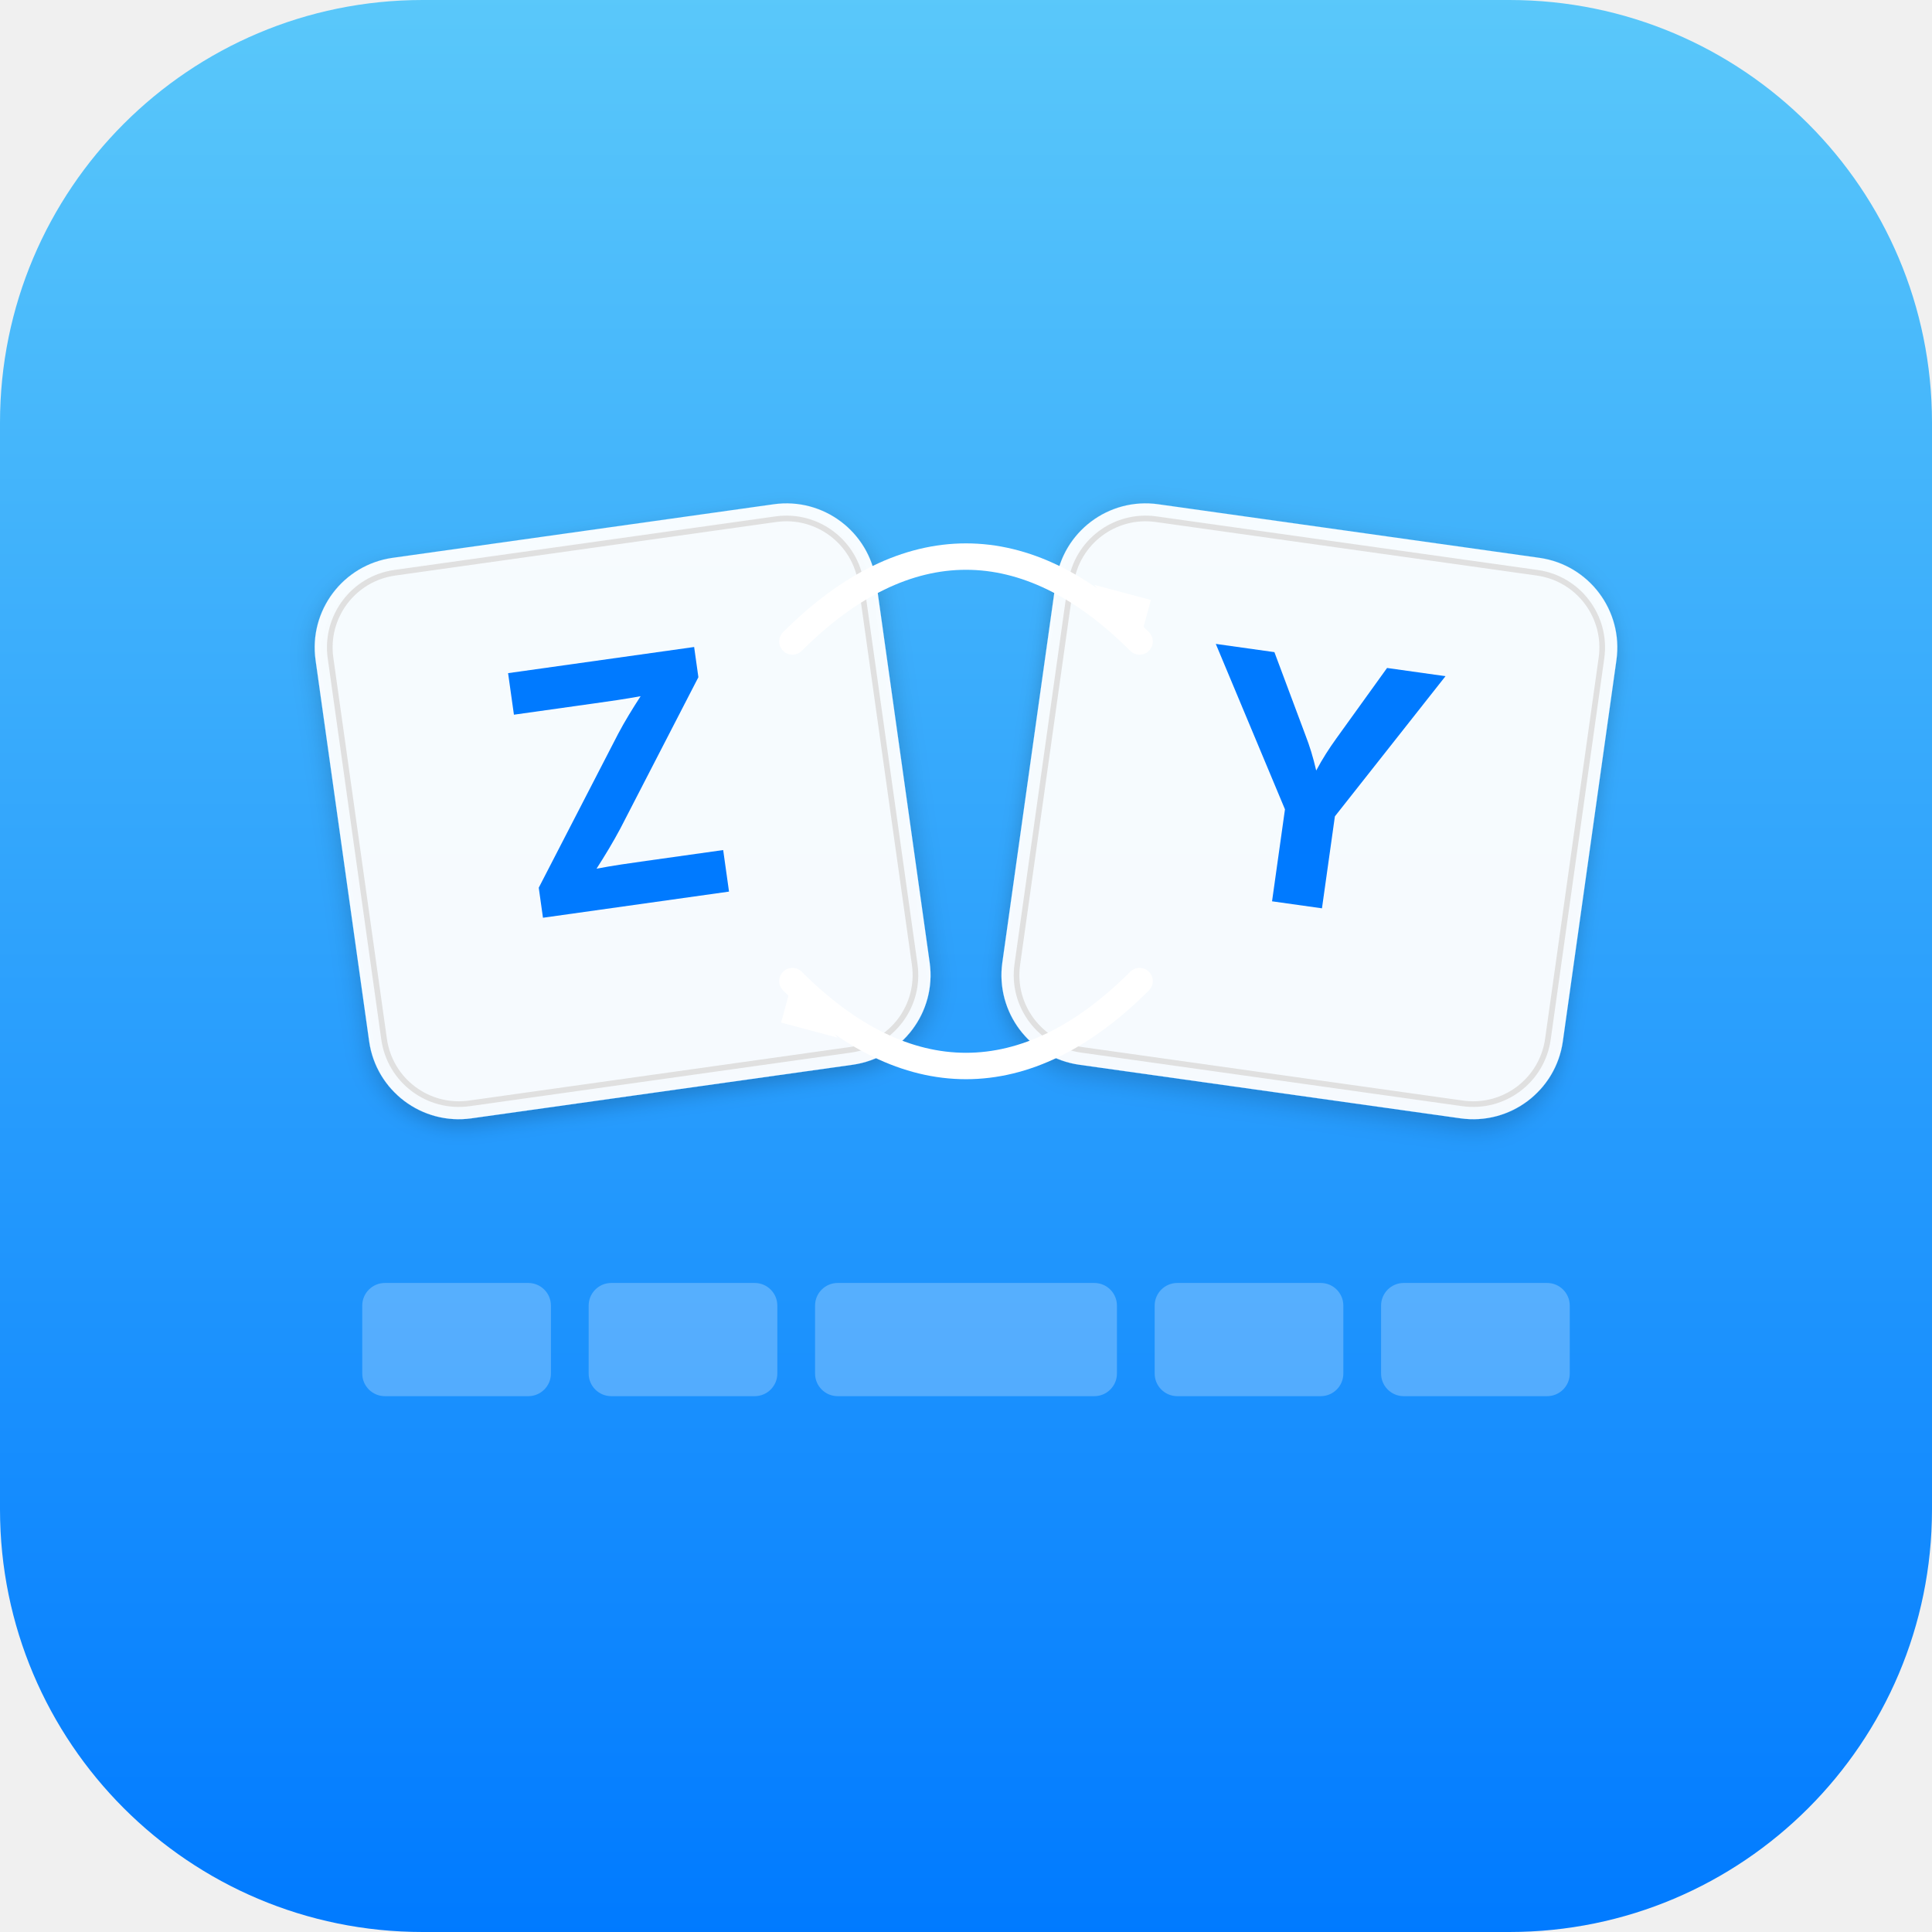
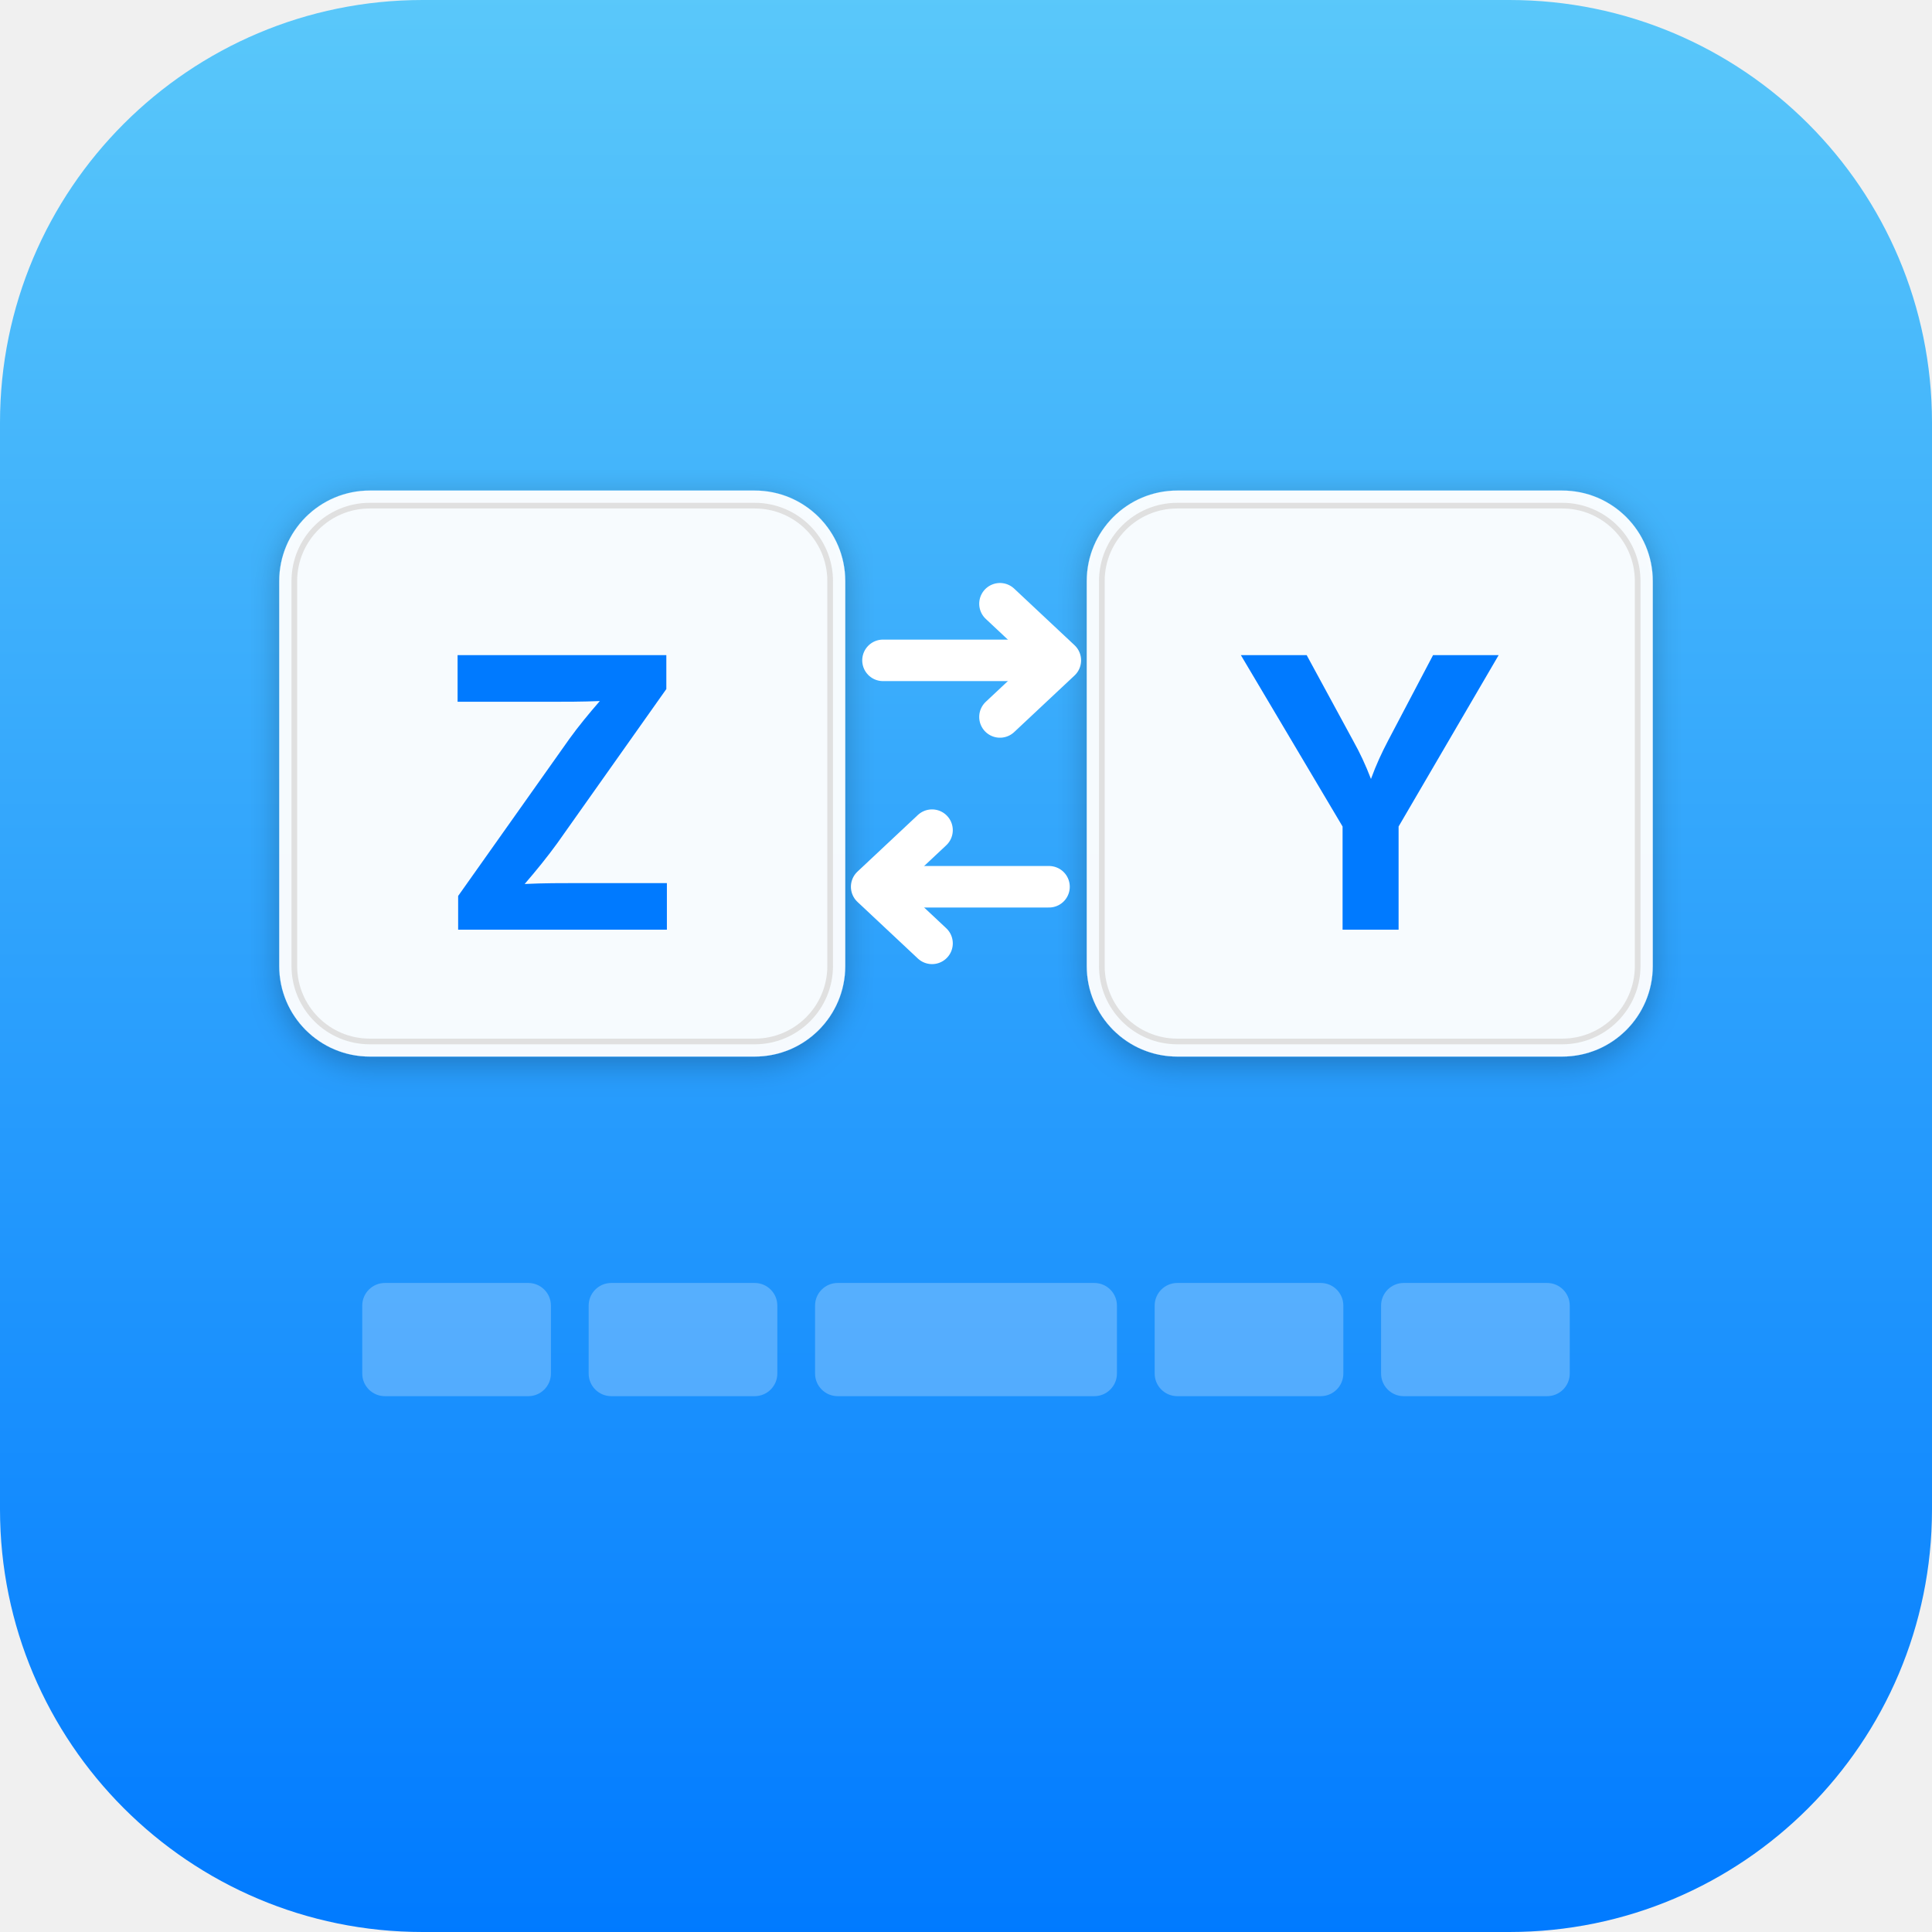
<svg xmlns="http://www.w3.org/2000/svg" viewBox="0 0 1024 1024" width="1024" height="1024">
  <defs>
    <linearGradient id="bg" x1="0" y1="0" x2="0" y2="1">
      <stop offset="0%" stop-color="#5AC8FA" />
      <stop offset="100%" stop-color="#007AFF" />
    </linearGradient>
    <filter id="keyShadow" x="-5%" y="-5%" width="110%" height="115%">
-       <feDropShadow dx="0" dy="4" stdDeviation="6" flood-color="#00000033" />
+       <feGaussianBlur in="SourceAlpha" stdDeviation="8" result="blur" />
+       <feOffset dx="0" dy="4" result="offsetBlur" />
+       <feFlood flood-color="#000000" flood-opacity="0.25" result="color" />
+       <feComposite in="color" in2="offsetBlur" operator="in" result="shadow" />
+       <feMerge>
+         <feMergeNode in="shadow" />
+         <feMergeNode in="SourceGraphic" />
+       </feMerge>
    </filter>
  </defs>
  <rect width="1024" height="1024" rx="224" fill="url(#bg)" />
-   <g transform="translate(180, 280) rotate(-8, 150, 150)" filter="url(#keyShadow)">
-     <rect width="300" height="300" rx="48" fill="#FFFFFF" opacity="0.95" />
-     <rect x="8" y="8" width="284" height="284" rx="40" fill="none" stroke="#E0E0E0" stroke-width="3" />
-     <text x="150" y="200" text-anchor="middle" font-family="-apple-system, SF Pro Rounded, Helvetica Neue, sans-serif" font-size="180" font-weight="700" fill="#007AFF">Z</text>
+   <g filter="url(#keyShadow)">
+     <rect x="148" y="260" width="300" height="300" rx="48" fill="#FFFFFF" opacity="0.95" />
+     <rect x="156" y="268" width="284" height="284" rx="40" fill="none" stroke="#E0E0E0" stroke-width="3" />
+     <text x="298" y="420" text-anchor="middle" dominant-baseline="central" font-family="-apple-system, SF Pro Rounded, Helvetica Neue, sans-serif" font-size="200" font-weight="700" fill="#007AFF">Z</text>
  </g>
-   <g transform="translate(544, 280) rotate(8, 150, 150)" filter="url(#keyShadow)">
-     <rect width="300" height="300" rx="48" fill="#FFFFFF" opacity="0.95" />
-     <rect x="8" y="8" width="284" height="284" rx="40" fill="none" stroke="#E0E0E0" stroke-width="3" />
-     <text x="150" y="200" text-anchor="middle" font-family="-apple-system, SF Pro Rounded, Helvetica Neue, sans-serif" font-size="180" font-weight="700" fill="#007AFF">Y</text>
+   <g filter="url(#keyShadow)">
+     <rect x="576" y="260" width="300" height="300" rx="48" fill="#FFFFFF" opacity="0.95" />
+     <rect x="584" y="268" width="284" height="284" rx="40" fill="none" stroke="#E0E0E0" stroke-width="3" />
+     <text x="726" y="420" text-anchor="middle" dominant-baseline="central" font-family="-apple-system, SF Pro Rounded, Helvetica Neue, sans-serif" font-size="200" font-weight="700" fill="#007AFF">Y</text>
  </g>
-   <path d="M 420 340 C 480 280, 544 280, 604 340" fill="none" stroke="#FFFFFF" stroke-width="14" stroke-linecap="round" />
-   <polygon points="604,340 580,310 610,318" fill="#FFFFFF" />
-   <path d="M 604 520 C 544 580, 480 580, 420 520" fill="none" stroke="#FFFFFF" stroke-width="14" stroke-linecap="round" />
-   <polygon points="420,520 444,550 414,542" fill="#FFFFFF" />
+   <line x1="468" y1="350" x2="556" y2="350" stroke="#FFFFFF" stroke-width="22" stroke-linecap="round" />
+   <polyline points="530,320 562,350 530,380" fill="none" stroke="#FFFFFF" stroke-width="22" stroke-linecap="round" stroke-linejoin="round" />
+   <line x1="556" y1="470" x2="468" y2="470" stroke="#FFFFFF" stroke-width="22" stroke-linecap="round" />
+   <polyline points="494,440 462,470 494,500" fill="none" stroke="#FFFFFF" stroke-width="22" stroke-linecap="round" stroke-linejoin="round" />
  <g opacity="0.25">
    <rect x="192" y="680" width="100" height="60" rx="12" fill="#FFFFFF" />
    <rect x="312" y="680" width="100" height="60" rx="12" fill="#FFFFFF" />
    <rect x="432" y="680" width="160" height="60" rx="12" fill="#FFFFFF" />
    <rect x="612" y="680" width="100" height="60" rx="12" fill="#FFFFFF" />
    <rect x="732" y="680" width="100" height="60" rx="12" fill="#FFFFFF" />
  </g>
</svg>
